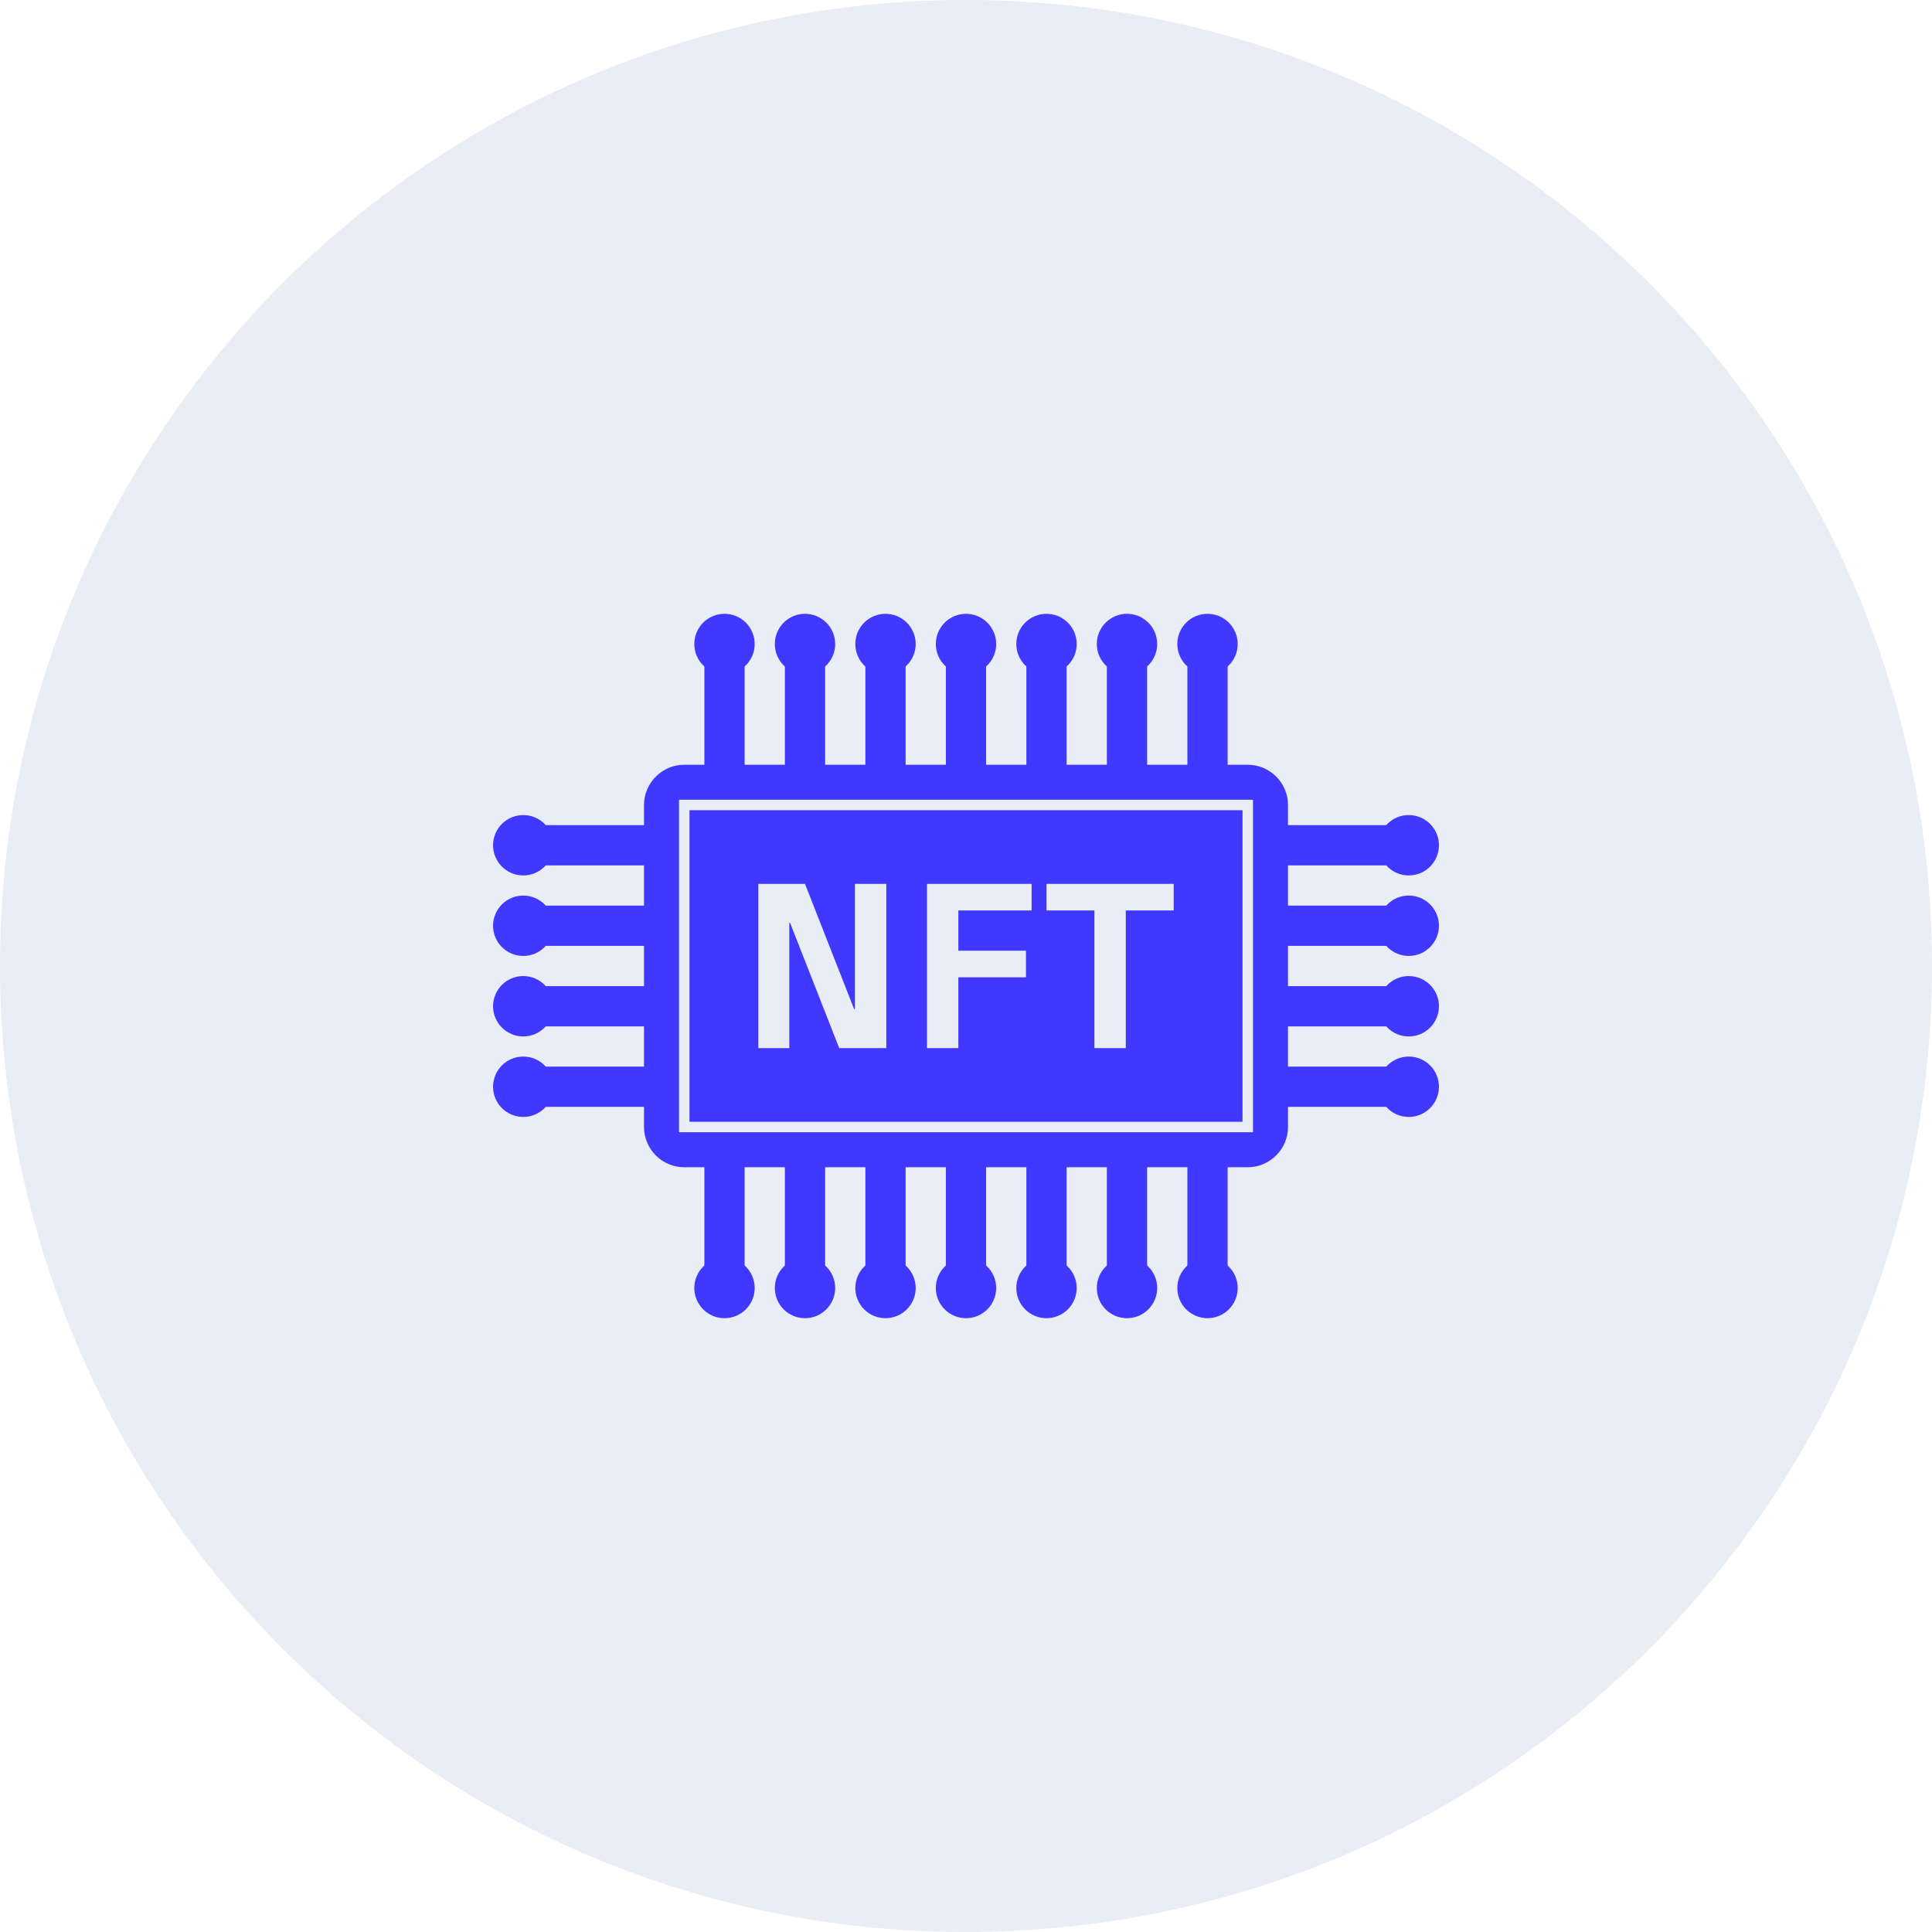
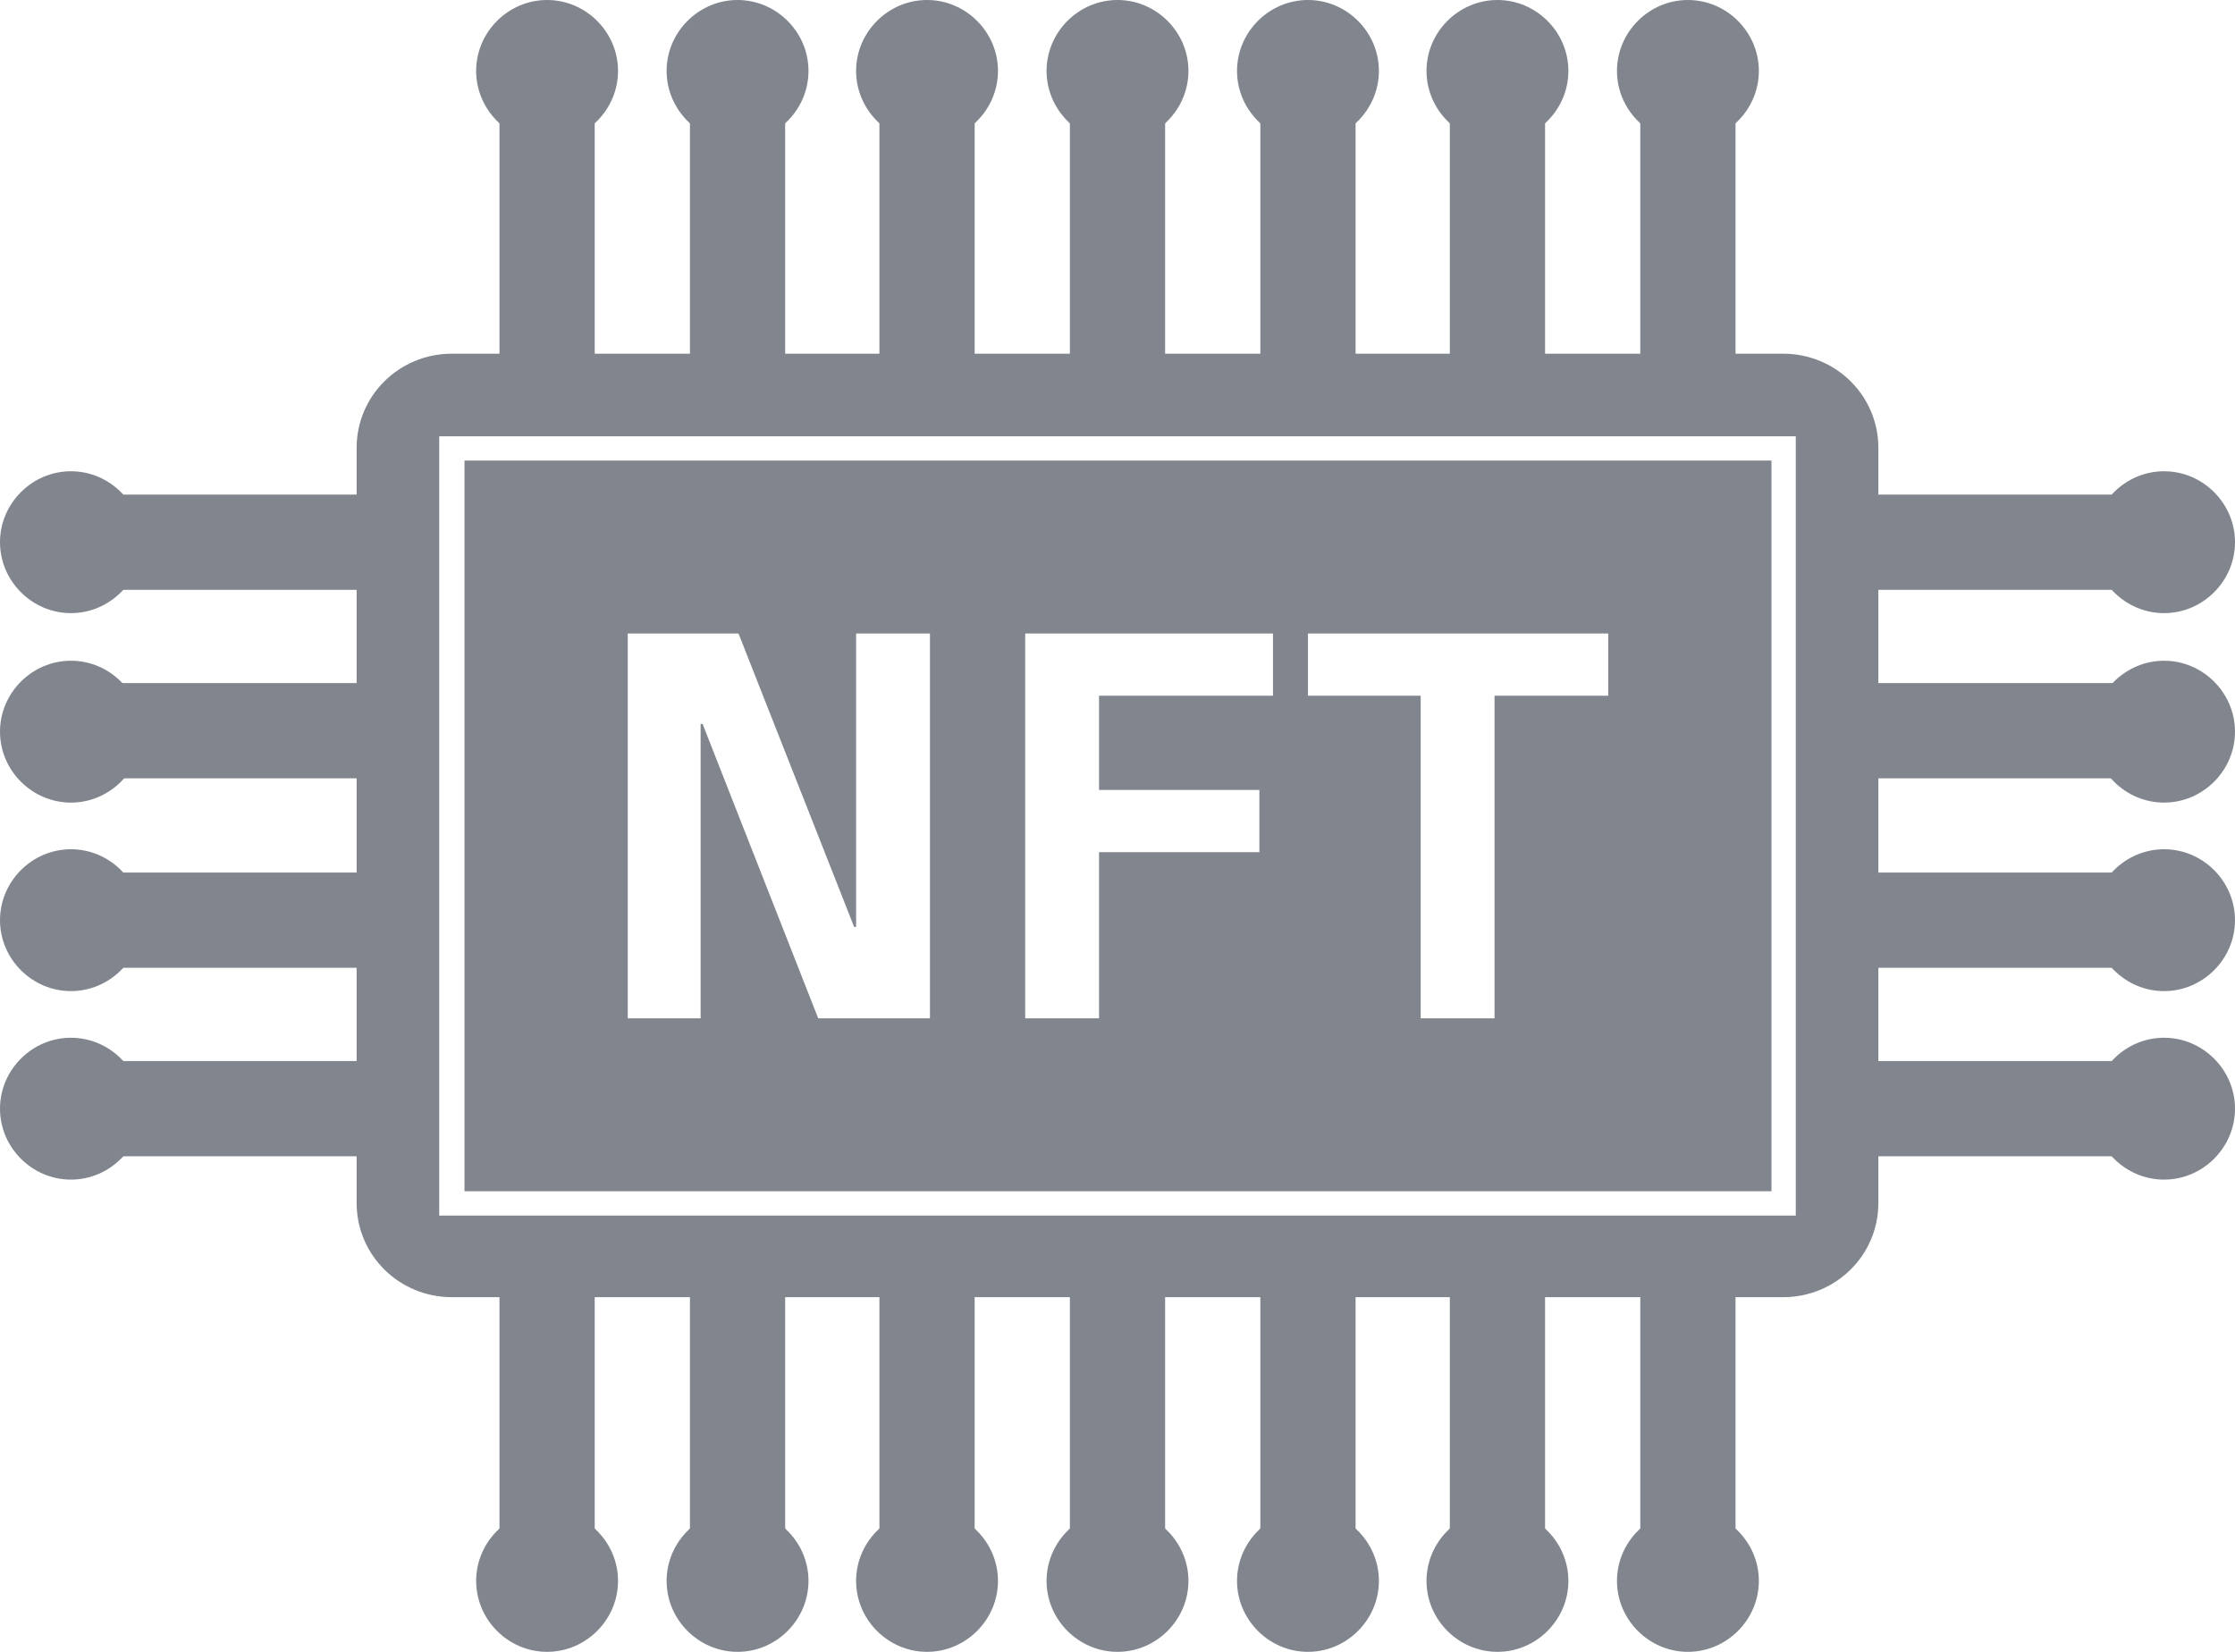
- <svg xmlns="http://www.w3.org/2000/svg" id="_024_Q3" viewBox="0 0 48 48">
+ <svg xmlns="http://www.w3.org/2000/svg" id="_024_Q3" viewBox="0 0 23 17">
  <defs>
-     <style>.cls-1{stroke-width:.5px;}.cls-1,.cls-2,.cls-3{stroke-miterlimit:10;}.cls-1,.cls-4{fill:#4038ff;}.cls-1,.cls-3{stroke:#4038ff;stroke-linecap:round;}.cls-5{fill:#e8edf6;}.cls-2{stroke:#e8edf6;stroke-width:.26px;}.cls-2,.cls-3{fill:none;}</style>
+     <style>.cls-1{fill:#81858d;}</style>
  </defs>
  <g id="icon_29_NFT_Improvements_-_V1">
-     <g id="bg-29">
-       <circle class="cls-5" cx="24" cy="24" r="24" />
-     </g>
    <g>
      <g>
-         <path class="cls-4" d="M16,20v8c0,.55,.45,1,1,1h14c.55,0,1-.45,1-1v-8c0-.55-.45-1-1-1h-14c-.55,0-1,.45-1,1Zm6.03,6.04h-1.18l-1.22-3.11h-.02v3.11h-.77v-4.08h1.16l1.22,3.11h.02v-3.11h.78v4.08Zm3.61-3.42h-1.83v1h1.68v.66h-1.68v1.76h-.78v-4.08h2.6v.66Zm3.52,0h-1.19v3.42h-.78v-3.42h-1.19v-.66h3.16v.66Z" />
-         <rect class="cls-2" x="17" y="20" width="14" height="8" />
+         <path class="cls-1" d="M18.22,4.74H4.78v7.52h13.45V4.74Zm-8.65,5.74h-1.15l-1.19-3.03h-.02v3.03h-.75v-3.96h1.14l1.19,3.02h.02v-3.02h.76v3.96Zm3.53-3.32h-1.79v.97h1.65v.64h-1.65v1.71h-.76v-3.96h2.55v.64Zm3.44,0h-1.16v3.32h-.76v-3.32h-1.16v-.64h3.09v.64Z" />
+         <path class="cls-1" d="M18.35,3.64H4.65c-.54,0-.98,.43-.98,.97v7.77c0,.54,.44,.97,.98,.97h13.7c.54,0,.98-.43,.98-.97V4.61c0-.54-.44-.97-.98-.97Zm.13,8.87H4.52V4.49h13.96V12.51Z" />
      </g>
      <g>
-         <line class="cls-3" x1="18" y1="19" x2="18" y2="16" />
-         <line class="cls-3" x1="20" y1="19" x2="20" y2="16" />
-         <line class="cls-3" x1="22" y1="19" x2="22" y2="16" />
-         <line class="cls-3" x1="24" y1="19" x2="24" y2="16" />
-         <line class="cls-3" x1="26" y1="19" x2="26" y2="16" />
-         <line class="cls-3" x1="28" y1="19" x2="28" y2="16" />
-         <line class="cls-3" x1="30" y1="19" x2="30" y2="16" />
-         <circle class="cls-1" cx="18" cy="16" r=".5" />
-         <circle class="cls-1" cx="20" cy="16" r=".5" />
-         <circle class="cls-1" cx="22" cy="16" r=".5" />
-         <circle class="cls-1" cx="24" cy="16" r=".5" />
-         <circle class="cls-1" cx="26" cy="16" r=".5" />
-         <circle class="cls-1" cx="28" cy="16" r=".5" />
-         <circle class="cls-1" cx="30" cy="16" r=".5" />
+         <path class="cls-1" d="M5.63,4.13c-.27,0-.49-.22-.49-.49V.73c0-.27,.22-.49,.49-.49s.49,.22,.49,.49V3.64c0,.27-.22,.49-.49,.49Z" />
+         <path class="cls-1" d="M7.59,4.13c-.27,0-.49-.22-.49-.49V.73c0-.27,.22-.49,.49-.49s.49,.22,.49,.49V3.64c0,.27-.22,.49-.49,.49Z" />
+         <path class="cls-1" d="M9.54,4.13c-.27,0-.49-.22-.49-.49V.73c0-.27,.22-.49,.49-.49s.49,.22,.49,.49V3.64c0,.27-.22,.49-.49,.49Z" />
+         <path class="cls-1" d="M11.5,4.13c-.27,0-.49-.22-.49-.49V.73c0-.27,.22-.49,.49-.49s.49,.22,.49,.49V3.64c0,.27-.22,.49-.49,.49Z" />
+         <path class="cls-1" d="M13.46,4.13c-.27,0-.49-.22-.49-.49V.73c0-.27,.22-.49,.49-.49s.49,.22,.49,.49V3.64c0,.27-.22,.49-.49,.49Z" />
+         <path class="cls-1" d="M15.41,4.13c-.27,0-.49-.22-.49-.49V.73c0-.27,.22-.49,.49-.49s.49,.22,.49,.49V3.64c0,.27-.22,.49-.49,.49Z" />
+         <path class="cls-1" d="M17.37,4.13c-.27,0-.49-.22-.49-.49V.73c0-.27,.22-.49,.49-.49s.49,.22,.49,.49V3.64c0,.27-.22,.49-.49,.49Z" />
+         <g>
+           <circle class="cls-1" cx="5.63" cy=".73" r=".49" />
+           <path class="cls-1" d="M5.63,1.46c-.4,0-.73-.33-.73-.73s.33-.73,.73-.73,.73,.33,.73,.73-.33,.73-.73,.73Zm0-.97c-.13,0-.24,.11-.24,.24s.11,.24,.24,.24,.24-.11,.24-.24-.11-.24-.24-.24Z" />
+         </g>
+         <g>
+           <circle class="cls-1" cx="7.59" cy=".73" r=".49" />
+           <path class="cls-1" d="M7.59,1.46c-.4,0-.73-.33-.73-.73s.33-.73,.73-.73,.73,.33,.73,.73-.33,.73-.73,.73Zm0-.97c-.13,0-.24,.11-.24,.24s.11,.24,.24,.24,.24-.11,.24-.24-.11-.24-.24-.24Z" />
+         </g>
+         <g>
+           <circle class="cls-1" cx="9.54" cy=".73" r=".49" />
+           <path class="cls-1" d="M9.54,1.46c-.4,0-.73-.33-.73-.73s.33-.73,.73-.73,.73,.33,.73,.73-.33,.73-.73,.73Zm0-.97c-.13,0-.24,.11-.24,.24s.11,.24,.24,.24,.24-.11,.24-.24-.11-.24-.24-.24Z" />
+         </g>
+         <g>
+           <circle class="cls-1" cx="11.5" cy=".73" r=".49" />
+           <path class="cls-1" d="M11.5,1.46c-.4,0-.73-.33-.73-.73s.33-.73,.73-.73,.73,.33,.73,.73-.33,.73-.73,.73Zm0-.97c-.13,0-.24,.11-.24,.24s.11,.24,.24,.24,.24-.11,.24-.24-.11-.24-.24-.24Z" />
+         </g>
+         <g>
+           <circle class="cls-1" cx="13.46" cy=".73" r=".49" />
+           <path class="cls-1" d="M13.46,1.46c-.4,0-.73-.33-.73-.73s.33-.73,.73-.73,.73,.33,.73,.73-.33,.73-.73,.73Zm0-.97c-.13,0-.24,.11-.24,.24s.11,.24,.24,.24,.24-.11,.24-.24-.11-.24-.24-.24Z" />
+         </g>
+         <g>
+           <circle class="cls-1" cx="15.41" cy=".73" r=".49" />
+           <path class="cls-1" d="M15.41,1.46c-.4,0-.73-.33-.73-.73s.33-.73,.73-.73,.73,.33,.73,.73-.33,.73-.73,.73Zm0-.97c-.13,0-.24,.11-.24,.24s.11,.24,.24,.24,.24-.11,.24-.24-.11-.24-.24-.24Z" />
+         </g>
+         <g>
+           <circle class="cls-1" cx="17.37" cy=".73" r=".49" />
+           <path class="cls-1" d="M17.37,1.46c-.4,0-.73-.33-.73-.73s.33-.73,.73-.73,.73,.33,.73,.73-.33,.73-.73,.73Zm0-.97c-.13,0-.24,.11-.24,.24s.11,.24,.24,.24,.24-.11,.24-.24-.11-.24-.24-.24Z" />
+         </g>
      </g>
      <g>
-         <line class="cls-3" x1="18" y1="29" x2="18" y2="32" />
-         <line class="cls-3" x1="20" y1="29" x2="20" y2="32" />
-         <line class="cls-3" x1="22" y1="29" x2="22" y2="32" />
-         <line class="cls-3" x1="24" y1="29" x2="24" y2="32" />
-         <line class="cls-3" x1="26" y1="29" x2="26" y2="32" />
-         <line class="cls-3" x1="28" y1="29" x2="28" y2="32" />
-         <line class="cls-3" x1="30" y1="29" x2="30" y2="32" />
-         <circle class="cls-1" cx="30" cy="32" r=".5" />
-         <circle class="cls-1" cx="28" cy="32" r=".5" />
-         <circle class="cls-1" cx="26" cy="32" r=".5" />
-         <circle class="cls-1" cx="24" cy="32" r=".5" />
-         <circle class="cls-1" cx="22" cy="32" r=".5" />
-         <circle class="cls-1" cx="20" cy="32" r=".5" />
-         <circle class="cls-1" cx="18" cy="32" r=".5" />
+         <path class="cls-1" d="M5.63,16.76c-.27,0-.49-.22-.49-.49v-2.91c0-.27,.22-.49,.49-.49s.49,.22,.49,.49v2.91c0,.27-.22,.49-.49,.49Z" />
+         <path class="cls-1" d="M7.59,16.76c-.27,0-.49-.22-.49-.49v-2.91c0-.27,.22-.49,.49-.49s.49,.22,.49,.49v2.91c0,.27-.22,.49-.49,.49Z" />
+         <path class="cls-1" d="M9.54,16.76c-.27,0-.49-.22-.49-.49v-2.91c0-.27,.22-.49,.49-.49s.49,.22,.49,.49v2.91c0,.27-.22,.49-.49,.49Z" />
+         <path class="cls-1" d="M11.5,16.76c-.27,0-.49-.22-.49-.49v-2.91c0-.27,.22-.49,.49-.49s.49,.22,.49,.49v2.91c0,.27-.22,.49-.49,.49Z" />
+         <path class="cls-1" d="M13.46,16.76c-.27,0-.49-.22-.49-.49v-2.91c0-.27,.22-.49,.49-.49s.49,.22,.49,.49v2.91c0,.27-.22,.49-.49,.49Z" />
+         <path class="cls-1" d="M15.41,16.76c-.27,0-.49-.22-.49-.49v-2.91c0-.27,.22-.49,.49-.49s.49,.22,.49,.49v2.91c0,.27-.22,.49-.49,.49Z" />
+         <path class="cls-1" d="M17.37,16.76c-.27,0-.49-.22-.49-.49v-2.91c0-.27,.22-.49,.49-.49s.49,.22,.49,.49v2.91c0,.27-.22,.49-.49,.49Z" />
+         <g>
+           <circle class="cls-1" cx="17.37" cy="16.27" r=".49" />
+           <path class="cls-1" d="M17.37,17c-.4,0-.73-.33-.73-.73s.33-.73,.73-.73,.73,.33,.73,.73-.33,.73-.73,.73Zm0-.97c-.13,0-.24,.11-.24,.24s.11,.24,.24,.24,.24-.11,.24-.24-.11-.24-.24-.24Z" />
+         </g>
+         <g>
+           <circle class="cls-1" cx="15.41" cy="16.27" r=".49" />
+           <path class="cls-1" d="M15.41,17c-.4,0-.73-.33-.73-.73s.33-.73,.73-.73,.73,.33,.73,.73-.33,.73-.73,.73Zm0-.97c-.13,0-.24,.11-.24,.24s.11,.24,.24,.24,.24-.11,.24-.24-.11-.24-.24-.24Z" />
+         </g>
+         <g>
+           <circle class="cls-1" cx="13.46" cy="16.27" r=".49" />
+           <path class="cls-1" d="M13.46,17c-.4,0-.73-.33-.73-.73s.33-.73,.73-.73,.73,.33,.73,.73-.33,.73-.73,.73Zm0-.97c-.13,0-.24,.11-.24,.24s.11,.24,.24,.24,.24-.11,.24-.24-.11-.24-.24-.24Z" />
+         </g>
+         <g>
+           <circle class="cls-1" cx="11.5" cy="16.27" r=".49" />
+           <path class="cls-1" d="M11.5,17c-.4,0-.73-.33-.73-.73s.33-.73,.73-.73,.73,.33,.73,.73-.33,.73-.73,.73Zm0-.97c-.13,0-.24,.11-.24,.24s.11,.24,.24,.24,.24-.11,.24-.24-.11-.24-.24-.24Z" />
+         </g>
+         <g>
+           <circle class="cls-1" cx="9.54" cy="16.27" r=".49" />
+           <path class="cls-1" d="M9.54,17c-.4,0-.73-.33-.73-.73s.33-.73,.73-.73,.73,.33,.73,.73-.33,.73-.73,.73Zm0-.97c-.13,0-.24,.11-.24,.24s.11,.24,.24,.24,.24-.11,.24-.24-.11-.24-.24-.24Z" />
+         </g>
+         <g>
+           <circle class="cls-1" cx="7.59" cy="16.27" r=".49" />
+           <path class="cls-1" d="M7.59,17c-.4,0-.73-.33-.73-.73s.33-.73,.73-.73,.73,.33,.73,.73-.33,.73-.73,.73Zm0-.97c-.13,0-.24,.11-.24,.24s.11,.24,.24,.24,.24-.11,.24-.24-.11-.24-.24-.24Z" />
+         </g>
+         <g>
+           <circle class="cls-1" cx="5.63" cy="16.27" r=".49" />
+           <path class="cls-1" d="M5.63,17c-.4,0-.73-.33-.73-.73s.33-.73,.73-.73,.73,.33,.73,.73-.33,.73-.73,.73Zm0-.97c-.13,0-.24,.11-.24,.24s.11,.24,.24,.24,.24-.11,.24-.24-.11-.24-.24-.24Z" />
+         </g>
      </g>
      <g>
-         <line class="cls-3" x1="32" y1="21" x2="35" y2="21" />
-         <line class="cls-3" x1="32" y1="23" x2="35" y2="23" />
-         <line class="cls-3" x1="32" y1="25" x2="35" y2="25" />
-         <line class="cls-3" x1="32" y1="27" x2="35" y2="27" />
-         <circle class="cls-1" cx="35" cy="21" r=".5" />
-         <circle class="cls-1" cx="35" cy="23" r=".5" />
-         <circle class="cls-1" cx="35" cy="25" r=".5" />
-         <circle class="cls-1" cx="35" cy="27" r=".5" />
+         <path class="cls-1" d="M22.27,6.07h-2.94c-.27,0-.49-.22-.49-.49s.22-.49,.49-.49h2.94c.27,0,.49,.22,.49,.49s-.22,.49-.49,.49Z" />
+         <path class="cls-1" d="M22.27,8.01h-2.94c-.27,0-.49-.22-.49-.49s.22-.49,.49-.49h2.94c.27,0,.49,.22,.49,.49s-.22,.49-.49,.49Z" />
+         <path class="cls-1" d="M22.27,9.96h-2.94c-.27,0-.49-.22-.49-.49s.22-.49,.49-.49h2.94c.27,0,.49,.22,.49,.49s-.22,.49-.49,.49Z" />
+         <path class="cls-1" d="M22.27,11.9h-2.94c-.27,0-.49-.22-.49-.49s.22-.49,.49-.49h2.94c.27,0,.49,.22,.49,.49s-.22,.49-.49,.49Z" />
+         <g>
+           <circle class="cls-1" cx="22.27" cy="5.59" r=".49" />
+           <path class="cls-1" d="M22.27,6.31c-.4,0-.73-.33-.73-.73s.33-.73,.73-.73,.73,.33,.73,.73-.33,.73-.73,.73Zm0-.97c-.13,0-.24,.11-.24,.24s.11,.24,.24,.24,.24-.11,.24-.24-.11-.24-.24-.24Z" />
+         </g>
+         <g>
+           <circle class="cls-1" cx="22.27" cy="7.53" r=".49" />
+           <path class="cls-1" d="M22.27,8.26c-.4,0-.73-.33-.73-.73s.33-.73,.73-.73,.73,.33,.73,.73-.33,.73-.73,.73Zm0-.97c-.13,0-.24,.11-.24,.24s.11,.24,.24,.24,.24-.11,.24-.24-.11-.24-.24-.24Z" />
+         </g>
+         <g>
+           <circle class="cls-1" cx="22.27" cy="9.47" r=".49" />
+           <path class="cls-1" d="M22.27,10.2c-.4,0-.73-.33-.73-.73s.33-.73,.73-.73,.73,.33,.73,.73-.33,.73-.73,.73Zm0-.97c-.13,0-.24,.11-.24,.24s.11,.24,.24,.24,.24-.11,.24-.24-.11-.24-.24-.24Z" />
+         </g>
+         <g>
+           <circle class="cls-1" cx="22.27" cy="11.41" r=".49" />
+           <path class="cls-1" d="M22.27,12.14c-.4,0-.73-.33-.73-.73s.33-.73,.73-.73,.73,.33,.73,.73-.33,.73-.73,.73Zm0-.97c-.13,0-.24,.11-.24,.24s.11,.24,.24,.24,.24-.11,.24-.24-.11-.24-.24-.24Z" />
+         </g>
      </g>
      <g>
-         <line class="cls-3" x1="16" y1="21" x2="13" y2="21" />
-         <line class="cls-3" x1="16" y1="23" x2="13" y2="23" />
-         <line class="cls-3" x1="16" y1="25" x2="13" y2="25" />
-         <line class="cls-3" x1="16" y1="27" x2="13" y2="27" />
-         <circle class="cls-1" cx="13" cy="27" r=".5" />
-         <circle class="cls-1" cx="13" cy="25" r=".5" />
-         <circle class="cls-1" cx="13" cy="23" r=".5" />
-         <circle class="cls-1" cx="13" cy="21" r=".5" />
+         <path class="cls-1" d="M3.67,6.07H.73c-.27,0-.49-.22-.49-.49s.22-.49,.49-.49H3.67c.27,0,.49,.22,.49,.49s-.22,.49-.49,.49Z" />
+         <path class="cls-1" d="M3.67,8.01H.73c-.27,0-.49-.22-.49-.49s.22-.49,.49-.49H3.67c.27,0,.49,.22,.49,.49s-.22,.49-.49,.49Z" />
+         <path class="cls-1" d="M3.67,9.96H.73c-.27,0-.49-.22-.49-.49s.22-.49,.49-.49H3.67c.27,0,.49,.22,.49,.49s-.22,.49-.49,.49Z" />
+         <path class="cls-1" d="M3.67,11.9H.73c-.27,0-.49-.22-.49-.49s.22-.49,.49-.49H3.67c.27,0,.49,.22,.49,.49s-.22,.49-.49,.49Z" />
+         <g>
+           <circle class="cls-1" cx=".73" cy="11.41" r=".49" />
+           <path class="cls-1" d="M.73,12.14c-.4,0-.73-.33-.73-.73s.33-.73,.73-.73,.73,.33,.73,.73-.33,.73-.73,.73Zm0-.97c-.13,0-.24,.11-.24,.24s.11,.24,.24,.24,.24-.11,.24-.24-.11-.24-.24-.24Z" />
+         </g>
+         <g>
+           <circle class="cls-1" cx=".73" cy="9.47" r=".49" />
+           <path class="cls-1" d="M.73,10.2c-.4,0-.73-.33-.73-.73s.33-.73,.73-.73,.73,.33,.73,.73-.33,.73-.73,.73Zm0-.97c-.13,0-.24,.11-.24,.24s.11,.24,.24,.24,.24-.11,.24-.24-.11-.24-.24-.24Z" />
+         </g>
+         <g>
+           <circle class="cls-1" cx=".73" cy="7.53" r=".49" />
+           <path class="cls-1" d="M.73,8.26c-.4,0-.73-.33-.73-.73s.33-.73,.73-.73,.73,.33,.73,.73-.33,.73-.73,.73Zm0-.97c-.13,0-.24,.11-.24,.24s.11,.24,.24,.24,.24-.11,.24-.24-.11-.24-.24-.24Z" />
+         </g>
+         <g>
+           <circle class="cls-1" cx=".73" cy="5.59" r=".49" />
+           <path class="cls-1" d="M.73,6.31c-.4,0-.73-.33-.73-.73s.33-.73,.73-.73,.73,.33,.73,.73-.33,.73-.73,.73Zm0-.97c-.13,0-.24,.11-.24,.24s.11,.24,.24,.24,.24-.11,.24-.24-.11-.24-.24-.24Z" />
+         </g>
      </g>
    </g>
  </g>
</svg>
